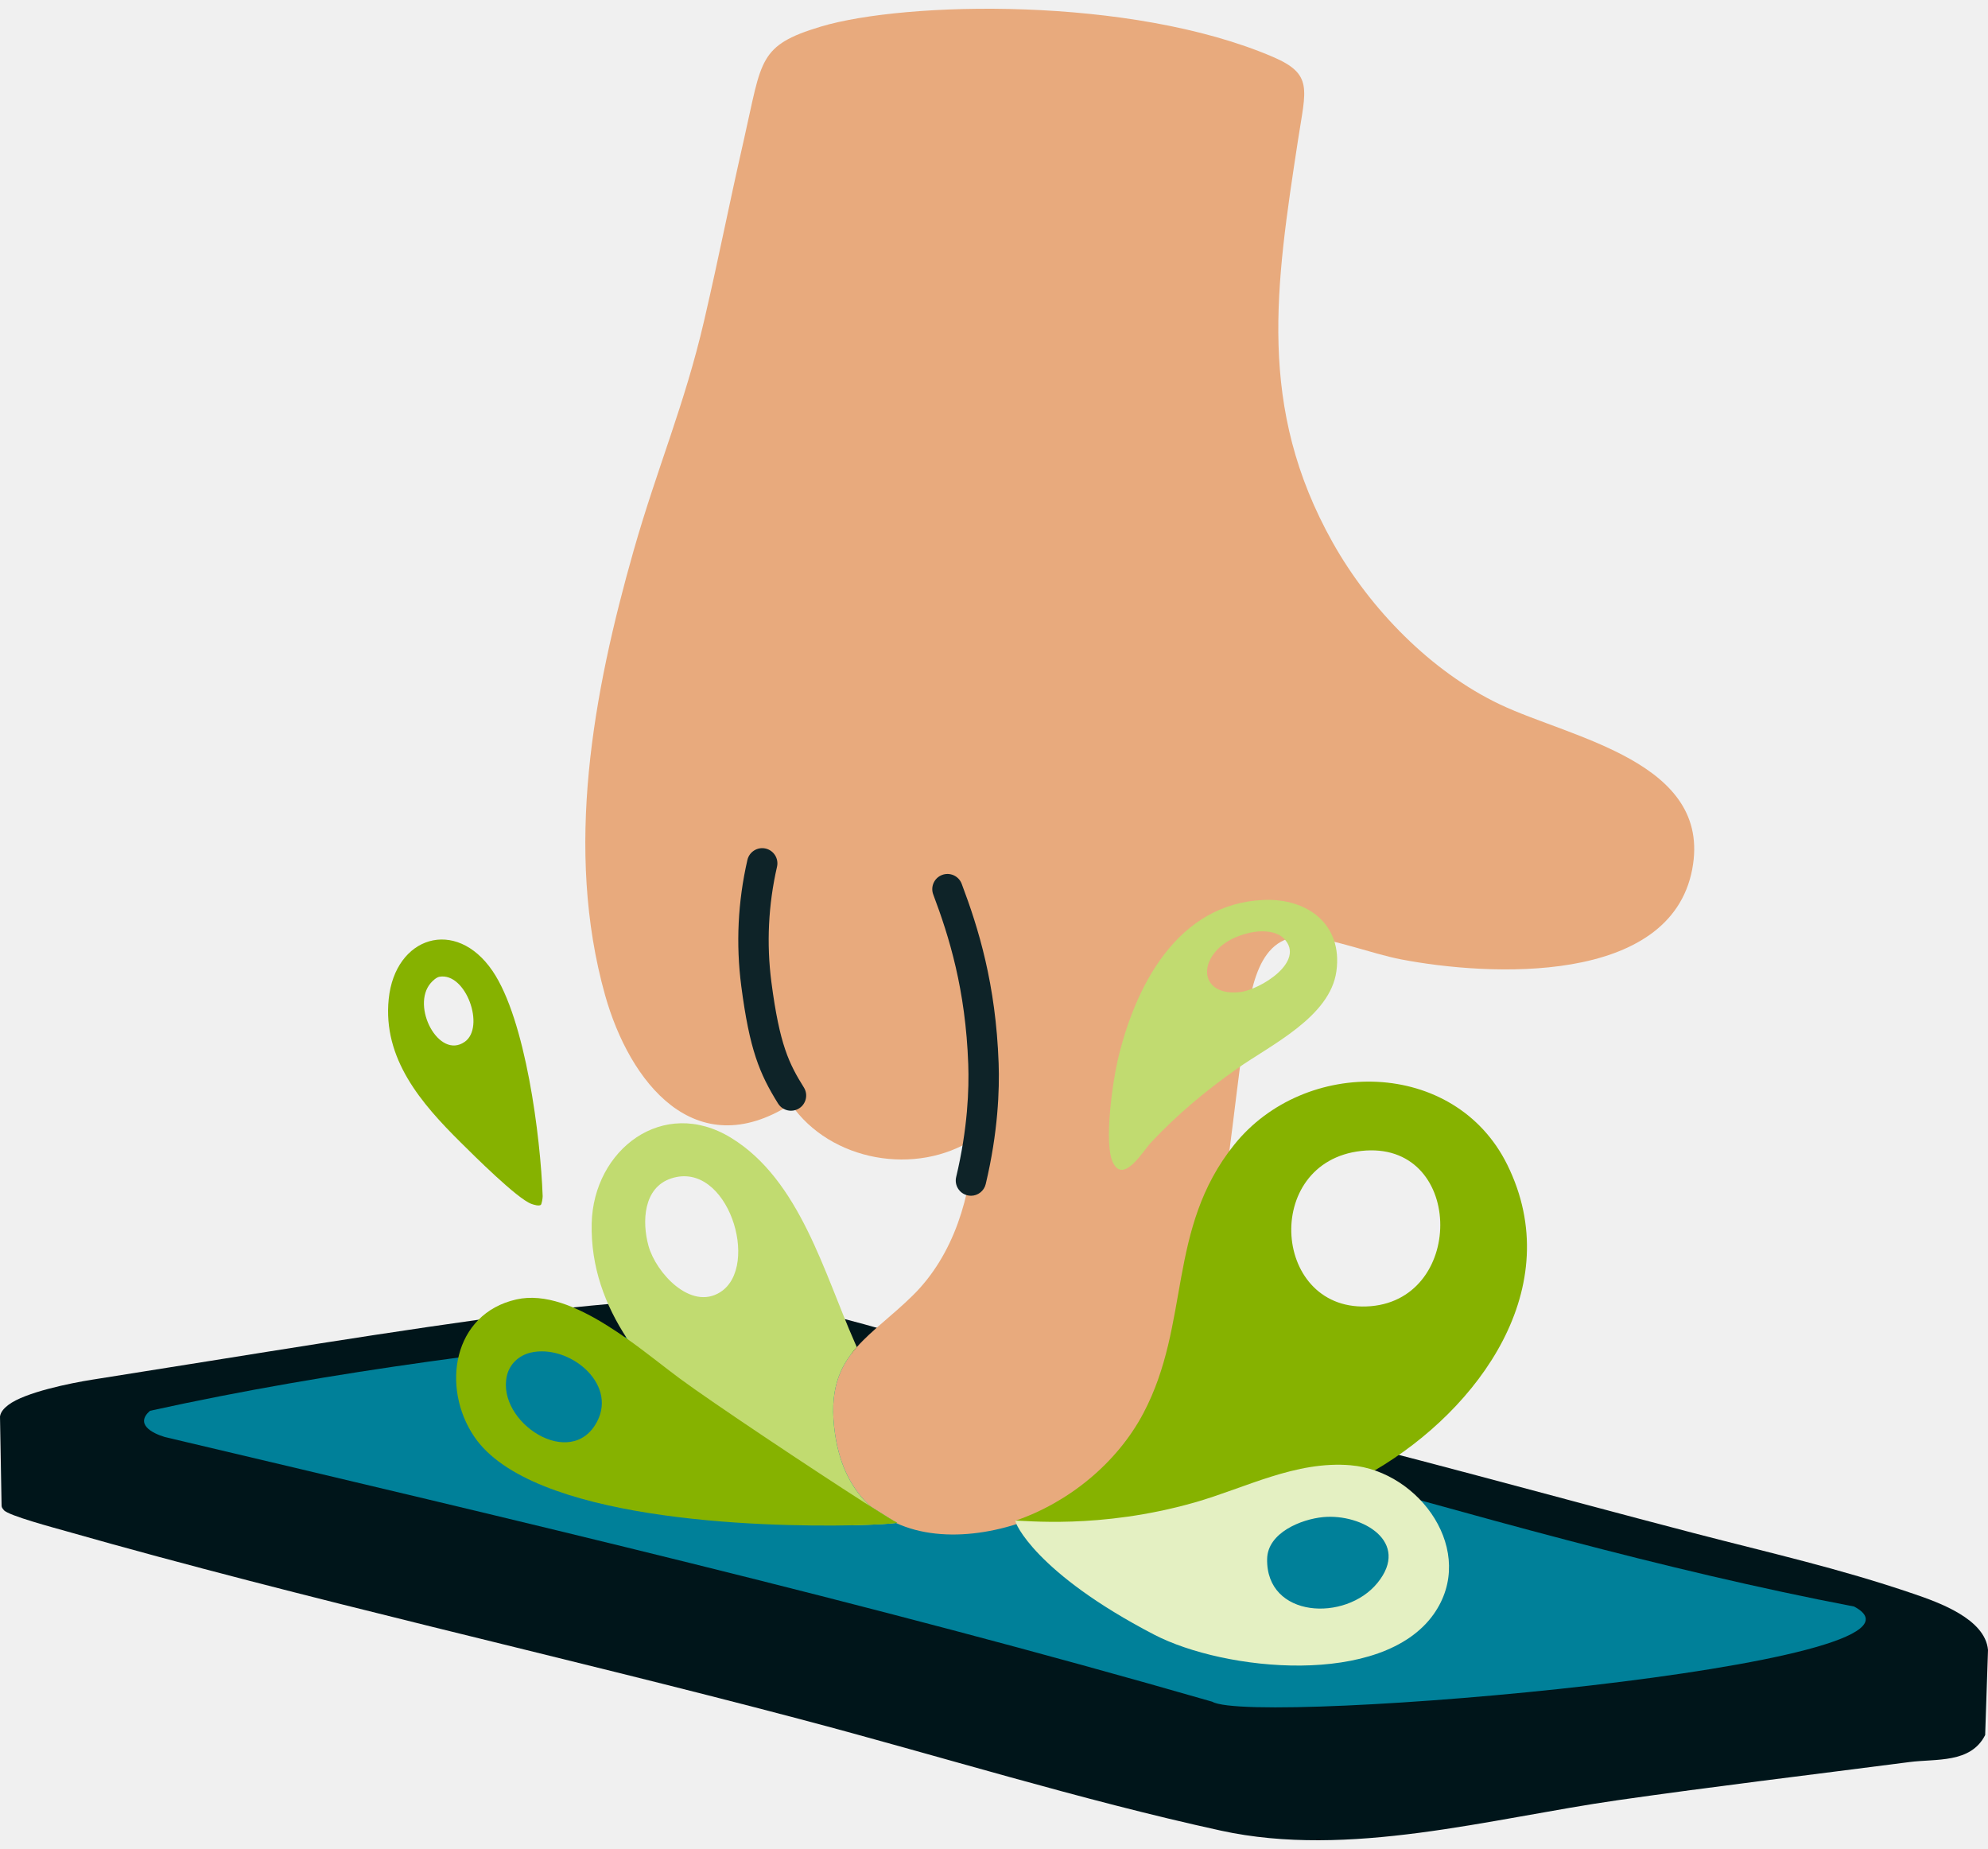
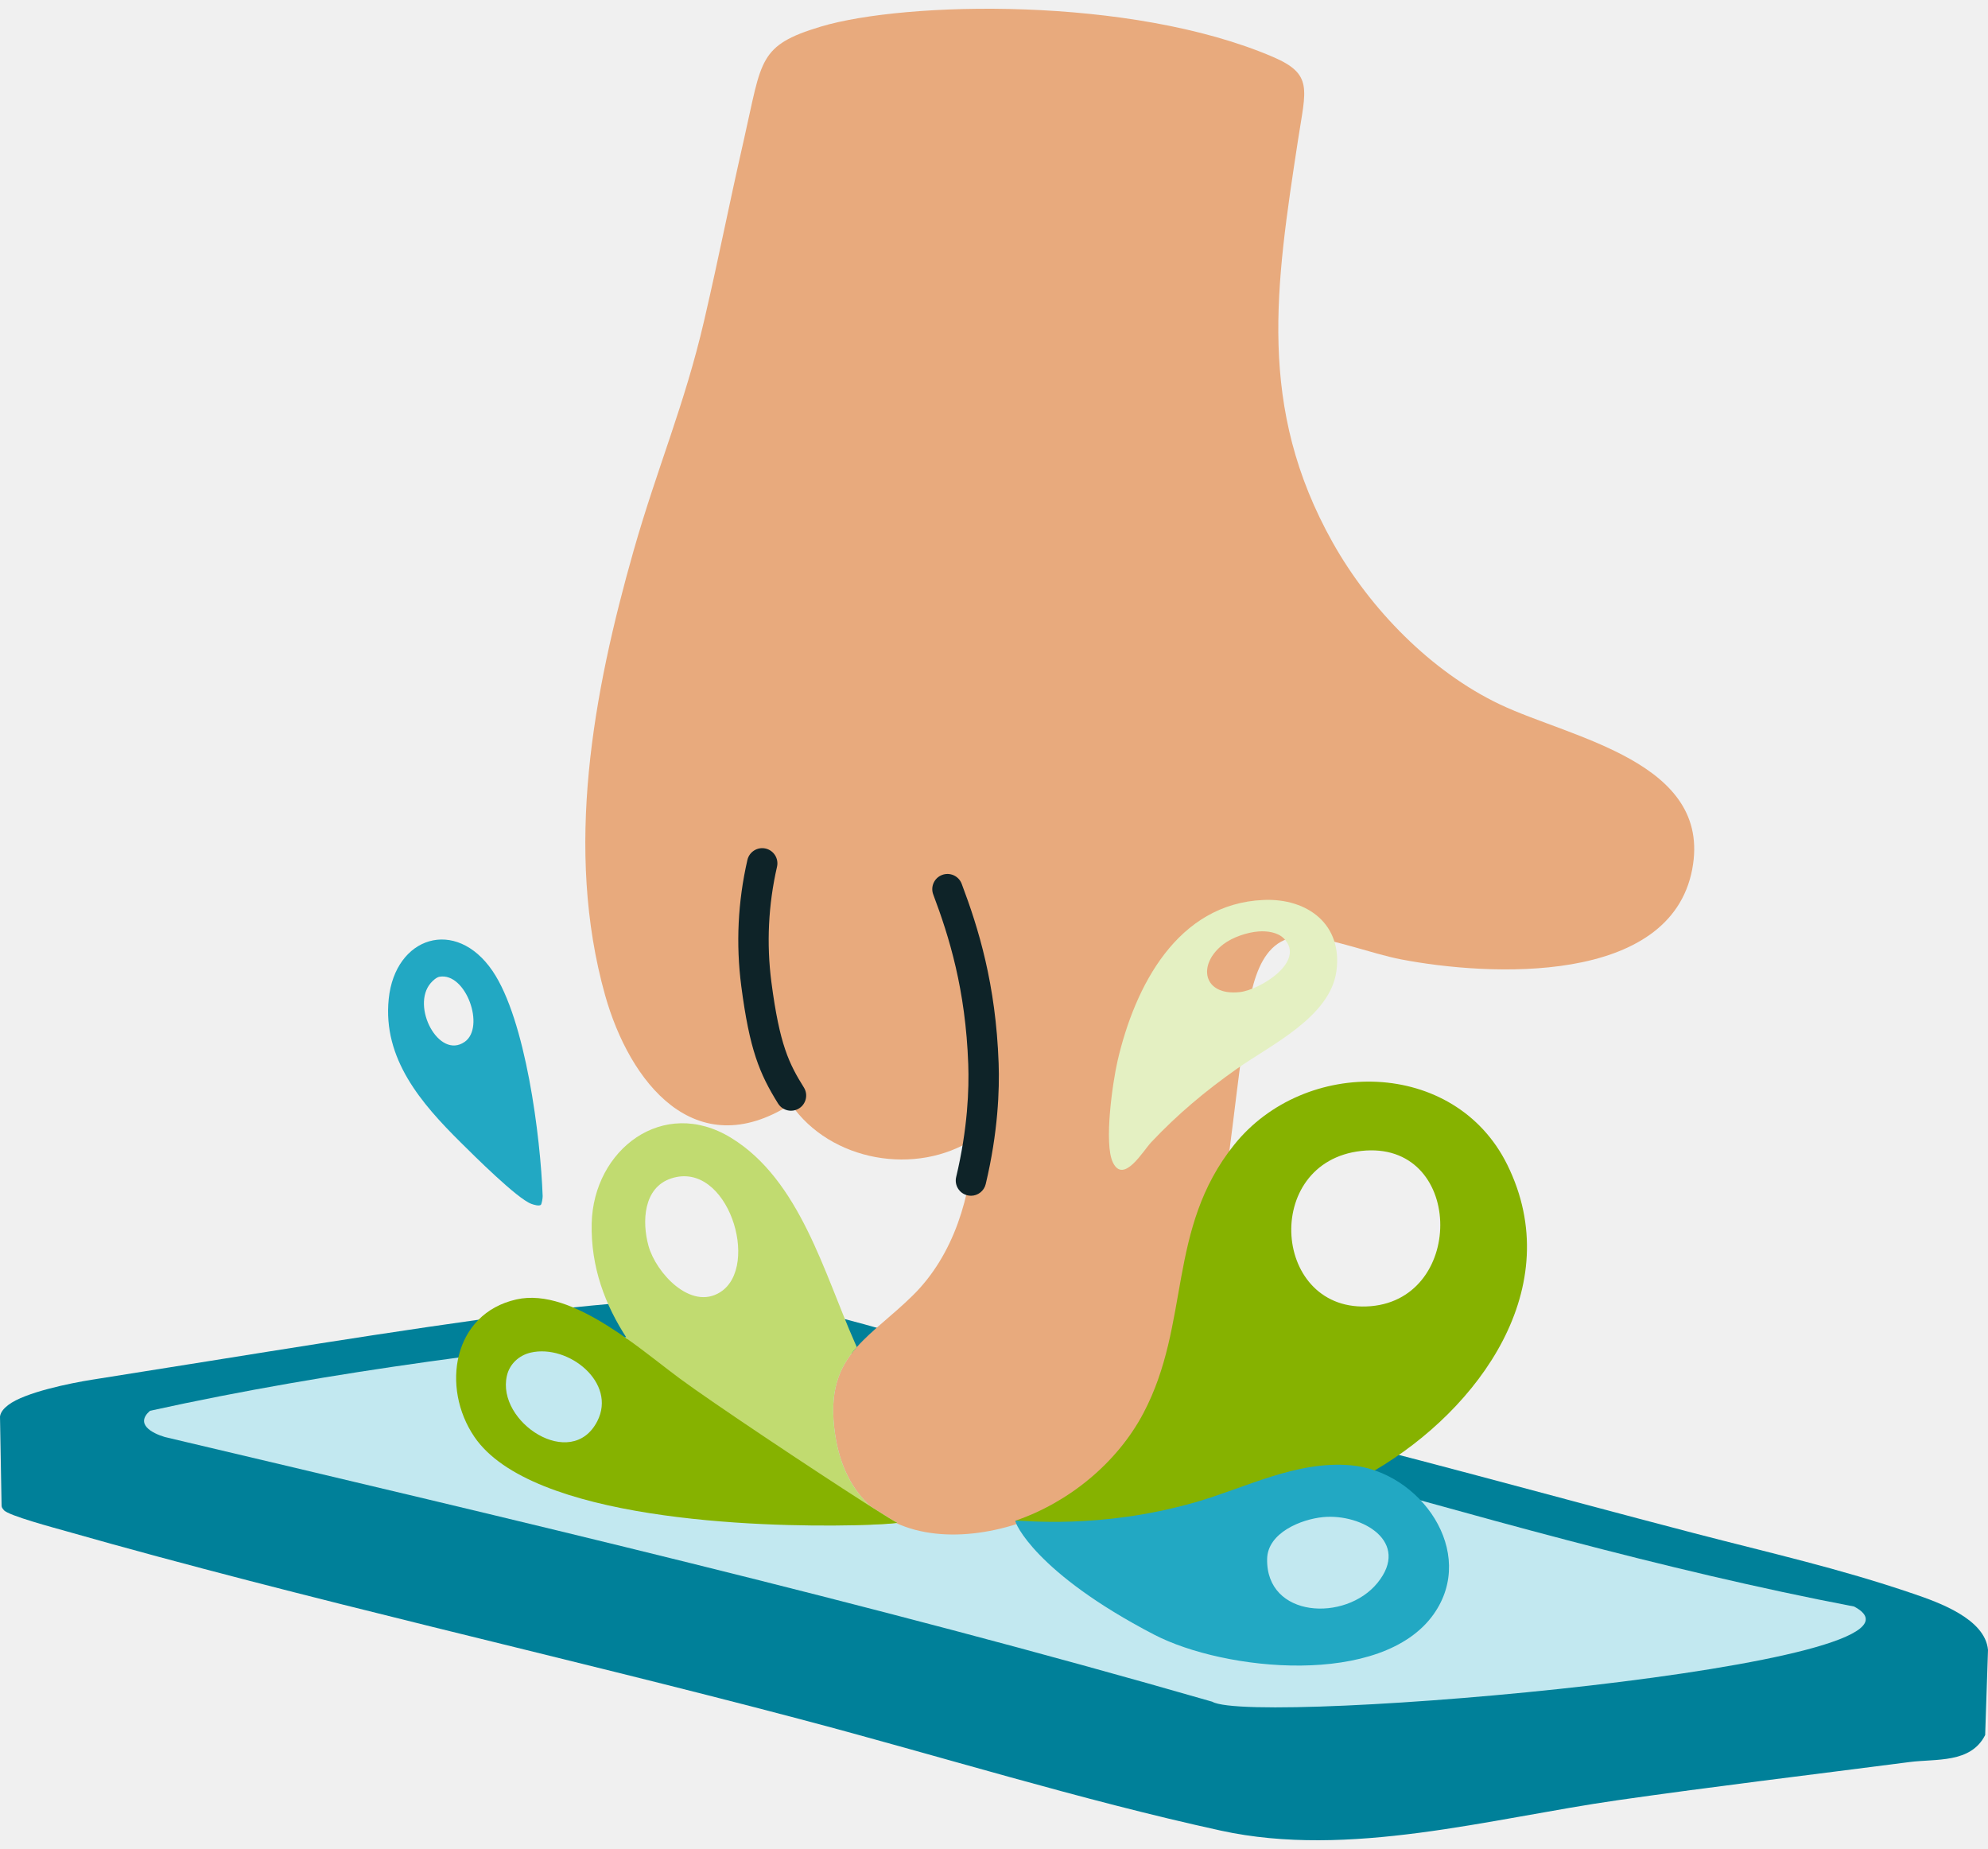
<svg xmlns="http://www.w3.org/2000/svg" width="200" height="186" viewBox="0 0 200 186" fill="none">
-   <g clip-path="url(#clip0_7555_3407)">
-     <path d="M68.625 130.615C79.221 129.946 90.672 134.571 100.922 137.219C108.722 139.233 118.691 140.891 126.522 142.777C141.099 146.291 155.936 150.452 170.447 154.235C178.237 156.264 184.959 157.755 192.487 160.322C195.023 161.186 199.718 162.845 200 165.975L199.715 174.538C198.256 177.408 194.79 176.903 192.097 177.254C182.33 178.522 172.515 179.691 162.765 181.089C149.891 182.936 135.705 186.967 122.821 184.151C108.701 181.064 94.517 176.641 80.526 172.946C55.961 166.462 31.047 160.977 6.619 154.019C5.586 153.724 0.825 152.46 0.392 151.913C0.285 151.779 0.167 151.668 0.159 151.478L0 142.491C0.074 141.992 0.458 141.621 0.839 141.33C2.495 140.06 7.118 139.128 9.295 138.786C25.977 136.159 38.992 133.936 54.192 131.932C58.608 131.349 64.186 130.897 68.627 130.617L68.625 130.615Z" fill="#00151A" />
-     <path d="M71.458 133.615C110.202 139.491 147.882 154.213 186.53 161.609C197.643 167.532 126.192 173.677 121.959 171.184C87.214 161.167 51.779 152.881 16.581 144.557C15.278 144.167 13.569 143.254 15.091 141.918C33.676 137.825 52.546 135.578 71.456 133.615H71.458Z" fill="#008099" />
+   <g clip-path="url(#clip0_7555_3409)">
+     <path d="M68.625 130.615C79.221 129.946 90.672 134.571 100.922 137.219C108.722 139.233 118.691 140.891 126.522 142.777C141.099 146.291 155.936 150.452 170.447 154.235C178.237 156.264 184.959 157.755 192.487 160.322C195.023 161.186 199.718 162.845 200 165.975L199.715 174.538C198.256 177.408 194.79 176.903 192.097 177.254C182.33 178.522 172.515 179.691 162.765 181.089C149.891 182.936 135.705 186.967 122.821 184.151C108.701 181.064 94.517 176.641 80.526 172.946C55.961 166.462 31.047 160.977 6.619 154.019C5.586 153.724 0.825 152.46 0.392 151.913C0.285 151.779 0.167 151.668 0.159 151.478L0 142.491C0.074 141.992 0.458 141.621 0.839 141.33C2.495 140.06 7.118 139.128 9.295 138.786C25.977 136.159 38.992 133.936 54.192 131.932C58.608 131.349 64.186 130.897 68.627 130.617L68.625 130.615Z" fill="#008099" />
+     <path d="M71.458 133.615C110.202 139.491 147.882 154.213 186.53 161.609C197.643 167.532 126.192 173.677 121.959 171.184C87.214 161.167 51.779 152.881 16.581 144.557C15.278 144.167 13.569 143.254 15.091 141.918C33.676 137.825 52.546 135.578 71.456 133.615H71.458Z" fill="#C2E8F0" />
    <path d="M170.252 87.408C168.041 99.169 149.763 98.2 140.961 96.511C138.054 95.955 133.979 94.375 131.239 94.233C126.198 93.98 125.73 100.505 125.183 104.171C122.911 119.404 122.581 140.208 108.876 150.031C104.122 153.439 97.367 155.293 92.066 153.893C91.4 153.716 90.755 153.487 90.14 153.204C90.216 153.192 90.256 153.184 90.26 153.173C89.994 153.052 89.016 152.452 87.604 151.551C85.798 149.936 84.499 147.567 84.014 144.293C83.375 139.979 84.396 137.559 86.2 135.509C87.703 133.81 89.746 132.367 91.829 130.316C95.99 126.217 97.701 120.285 97.992 114.563C92.167 118.342 83.544 116.837 79.575 111.078C69.903 117.252 63.33 108.862 60.872 100.101C56.761 85.433 59.68 69.687 63.742 55.4C66.122 47.033 68.87 40.742 70.835 32.268C72.464 25.231 73.148 21.483 74.862 13.942C76.664 6.008 76.282 4.569 82.571 2.678C91.016 0.14 113.775 -0.41 128.074 5.73C132.126 7.47 131.369 8.961 130.594 14.029C128.338 28.757 126.443 40.965 134.072 54.569C137.814 61.245 143.983 67.586 150.932 70.876C158.08 74.264 172.276 76.641 170.249 87.408H170.252Z" fill="#E8AA7D" />
    <path d="M151.639 117.169C146.346 106.451 131.245 106.315 124.165 115.154C117.371 123.629 119.802 133.142 115.021 142.175C112.365 147.189 107.503 151.144 102.153 152.975C102.177 153.266 102.856 153.608 103.07 153.645C110.466 154.868 118.19 154.701 125.491 152.956C127.903 152.385 130.268 151.635 132.559 150.713C134.072 150.105 135.555 149.416 136.994 148.649C137.435 148.414 137.874 148.169 138.309 147.913C148.804 141.756 157.722 129.488 151.639 117.169ZM137.907 131.396C127.994 132.233 126.854 116.884 136.957 115.777C147.219 114.651 147.532 130.579 137.907 131.396Z" fill="#86B200" />
-     <path d="M127.128 90.53C118.425 90.897 114.177 99.227 112.439 106.68C111.928 108.878 111.045 115.052 111.959 116.934C113.037 119.165 115.006 115.757 115.823 114.895C118.491 112.068 121.264 109.751 124.441 107.511C127.856 105.109 133.821 102.299 134.449 97.689C135.091 92.988 131.542 90.347 127.128 90.53ZM124.724 99.8C121.025 100.206 120.406 97.025 123.076 94.986C123.994 94.282 125.476 93.781 126.625 93.699C127.468 93.637 128.536 93.773 129.157 94.402C131.423 96.699 126.783 99.571 124.724 99.8Z" fill="#C1DB70" />
-     <path d="M135.907 147.4C130.353 146.92 125.299 149.687 120.157 151.148C110.579 153.872 102.938 152.913 102.153 152.977C102.045 153.122 104.155 158.223 116.105 164.433C123.21 168.126 139.025 169.726 144.227 162.386C148.666 156.118 142.852 148.004 135.905 147.402L135.907 147.4ZM138.579 159.231C135.367 163.181 127.357 162.779 127.478 156.817C127.53 154.181 130.909 152.821 133.126 152.612C137.047 152.25 141.936 155.107 138.579 159.231Z" fill="#E4F0C2" />
+     <path d="M127.128 90.53C118.425 90.897 114.177 99.227 112.439 106.68C111.928 108.878 111.045 115.052 111.959 116.934C113.037 119.165 115.006 115.757 115.823 114.895C118.491 112.068 121.264 109.751 124.441 107.511C127.856 105.109 133.821 102.299 134.449 97.689C135.091 92.988 131.542 90.347 127.128 90.53ZM124.724 99.8C121.025 100.206 120.406 97.025 123.076 94.986C123.994 94.282 125.476 93.781 126.625 93.699C127.468 93.637 128.536 93.773 129.157 94.402C131.423 96.699 126.783 99.571 124.724 99.8Z" fill="#E4F0C2" />
+     <path d="M135.907 147.4C130.353 146.92 125.299 149.687 120.157 151.148C110.579 153.872 102.938 152.913 102.153 152.977C102.045 153.122 104.155 158.223 116.105 164.433C123.21 168.126 139.025 169.726 144.227 162.386C148.666 156.118 142.852 148.004 135.905 147.402L135.907 147.4ZM138.579 159.231C135.367 163.181 127.357 162.779 127.478 156.817C127.53 154.181 130.909 152.821 133.126 152.612C137.047 152.25 141.936 155.107 138.579 159.231Z" fill="#22A8C3" />
    <path d="M87.602 151.553C85.796 149.938 84.497 147.569 84.012 144.295C83.373 139.982 84.394 137.561 86.198 135.512C86.134 135.365 86.07 135.221 86.008 135.083C82.911 128.107 80.478 118.712 73.569 114.472C66.699 110.254 59.697 115.664 59.526 123.068C59.429 127.431 60.852 131.264 63.103 134.683C64.517 136.843 66.268 138.837 68.165 140.695C72.099 144.551 79.573 149.714 85.911 153.427C88.177 153.375 89.713 153.27 90.14 153.204C90.216 153.192 90.256 153.184 90.26 153.173C89.994 153.052 89.016 152.452 87.604 151.551L87.602 151.553ZM72.466 129.982C69.483 131.874 65.981 128.019 65.239 125.322C64.579 122.928 64.699 119.47 67.532 118.54C73.214 116.683 76.536 127.402 72.466 129.98V129.982Z" fill="#C1DB70" />
    <path d="M87.602 151.552C87.412 151.433 87.214 151.307 87.008 151.177C87.006 151.175 87.002 151.175 86.996 151.169C81.713 147.785 71.689 141.113 68.388 138.672C66.911 137.581 65.087 136.093 63.101 134.686C62.437 134.218 61.753 133.757 61.06 133.326C58.043 131.439 54.814 130.072 51.957 130.715C45.555 132.152 44.348 139.569 47.722 144.536C53.423 152.93 76.256 153.649 85.911 153.433C88.177 153.381 89.713 153.276 90.14 153.21C90.216 153.198 90.256 153.19 90.26 153.179C89.994 153.058 89.016 152.458 87.604 151.557L87.602 151.552ZM60.084 142.977C57.487 148.01 49.92 143.06 50.996 138.392C51.27 137.194 52.229 136.332 53.402 136.062C57.19 135.196 62.084 139.095 60.084 142.977Z" fill="#86B200" />
-     <path d="M49.555 97.68C45.864 92.247 39.742 94.196 39.105 100.503C38.497 106.513 42.394 111.002 46.33 114.905C47.647 116.21 52.037 120.592 53.462 121.105C53.703 121.192 54.192 121.344 54.398 121.212C54.505 121.144 54.6 120.511 54.594 120.326C54.379 114.365 52.889 102.585 49.557 97.682L49.555 97.68ZM46.744 104.808C44.153 106.614 41.318 101.229 43.33 98.893C43.528 98.66 43.905 98.311 44.208 98.257C46.87 97.783 48.856 103.336 46.746 104.808H46.744Z" fill="#86B200" />
+     <path d="M49.555 97.68C45.864 92.247 39.742 94.196 39.105 100.503C38.497 106.513 42.394 111.002 46.33 114.905C47.647 116.21 52.037 120.592 53.462 121.105C53.703 121.192 54.192 121.344 54.398 121.212C54.505 121.144 54.6 120.511 54.594 120.326C54.379 114.365 52.889 102.585 49.557 97.682L49.555 97.68ZM46.744 104.808C44.153 106.614 41.318 101.229 43.33 98.893C43.528 98.66 43.905 98.311 44.208 98.257C46.87 97.783 48.856 103.336 46.746 104.808H46.744Z" fill="#22A8C3" />
    <path d="M97.683 120.285C97.565 120.285 97.445 120.27 97.326 120.244C96.505 120.048 95.998 119.223 96.194 118.402C97.359 113.518 97.499 109.543 97.41 107.068C97.144 99.528 95.48 94.2 93.889 89.984C93.59 89.194 93.99 88.312 94.779 88.015C95.569 87.716 96.452 88.116 96.749 88.905C98.429 93.355 100.184 98.98 100.466 106.961C100.561 109.623 100.41 113.893 99.167 119.112C99 119.813 98.373 120.287 97.683 120.287V120.285Z" fill="#0E2328" />
    <path d="M79.579 111.734C79.07 111.734 78.571 111.479 78.28 111.015C76.39 107.984 75.406 105.559 74.575 99.198C74.023 94.963 74.231 90.695 75.192 86.507C75.381 85.685 76.202 85.171 77.023 85.359C77.845 85.549 78.359 86.367 78.171 87.19C77.293 91.021 77.103 94.928 77.606 98.8C78.431 105.12 79.39 107.017 80.872 109.394C81.32 110.109 81.101 111.054 80.386 111.501C80.134 111.658 79.854 111.734 79.577 111.734H79.579Z" fill="#0E2328" />
  </g>
  <defs>
-     <clipPath id="clip0_7555_3407">
+     <clipPath id="clip0_7555_3409">
      <rect width="200" height="186" fill="white" />
    </clipPath>
  </defs>
</svg>
